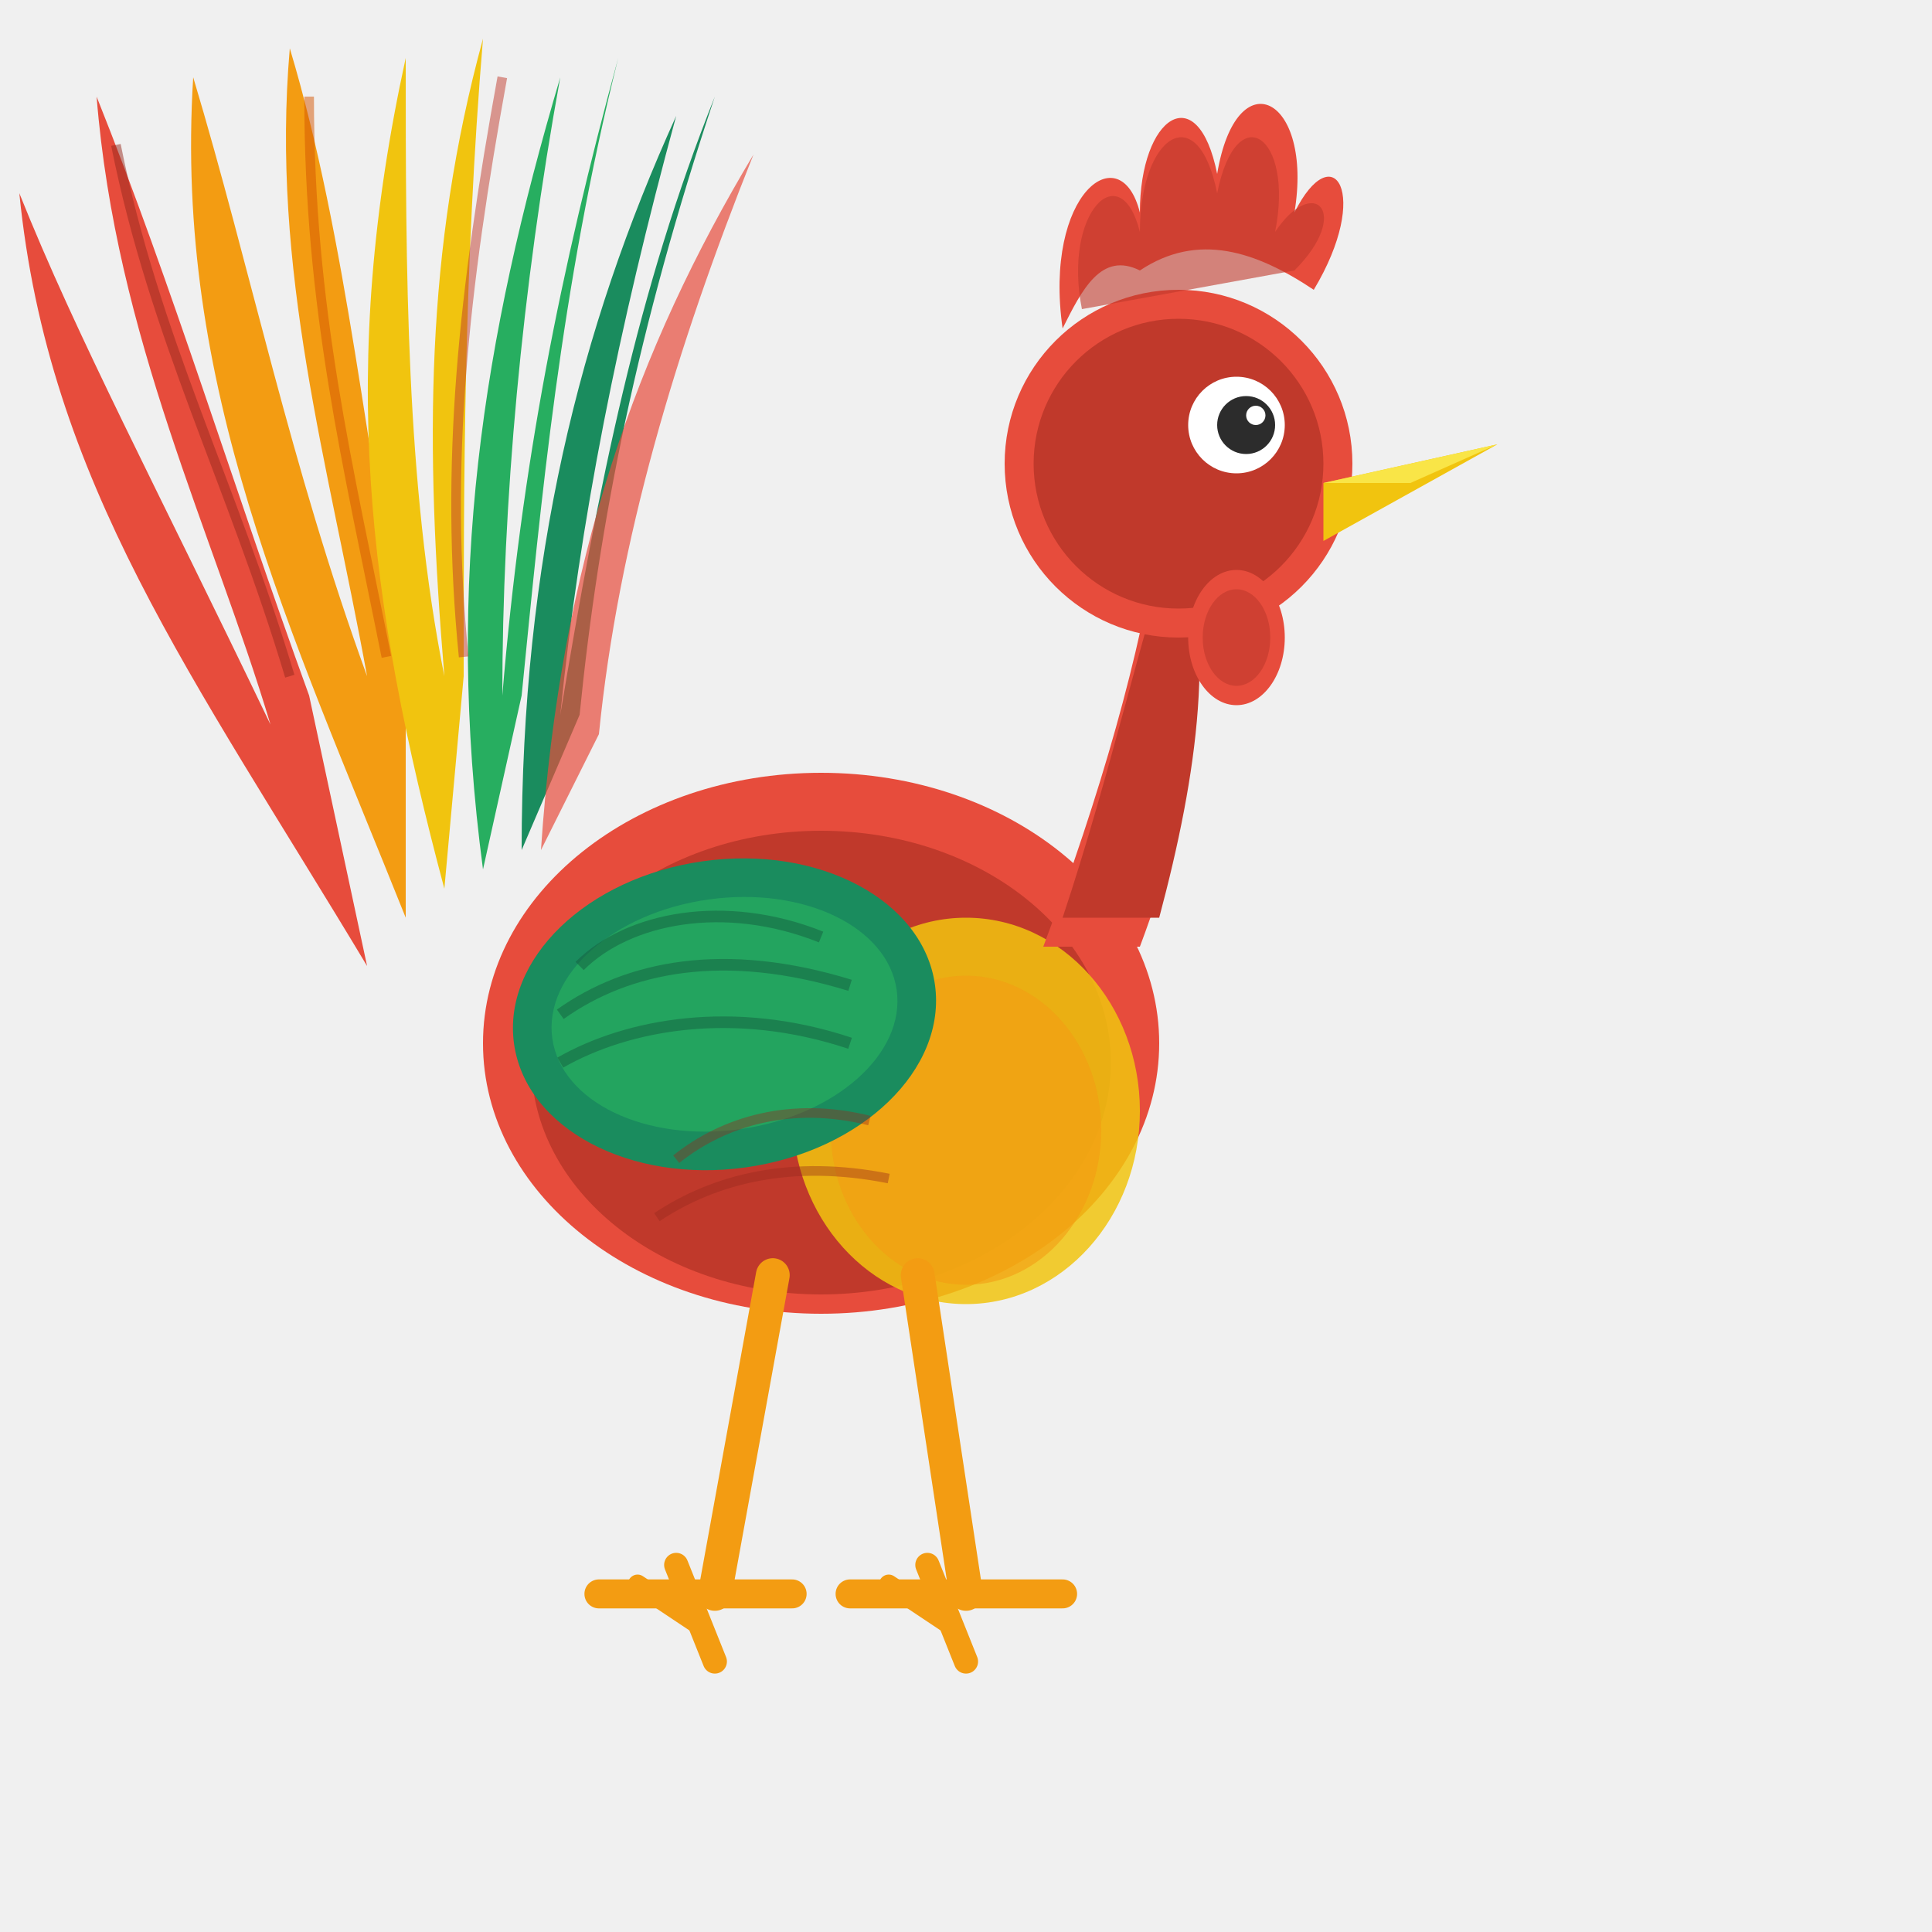
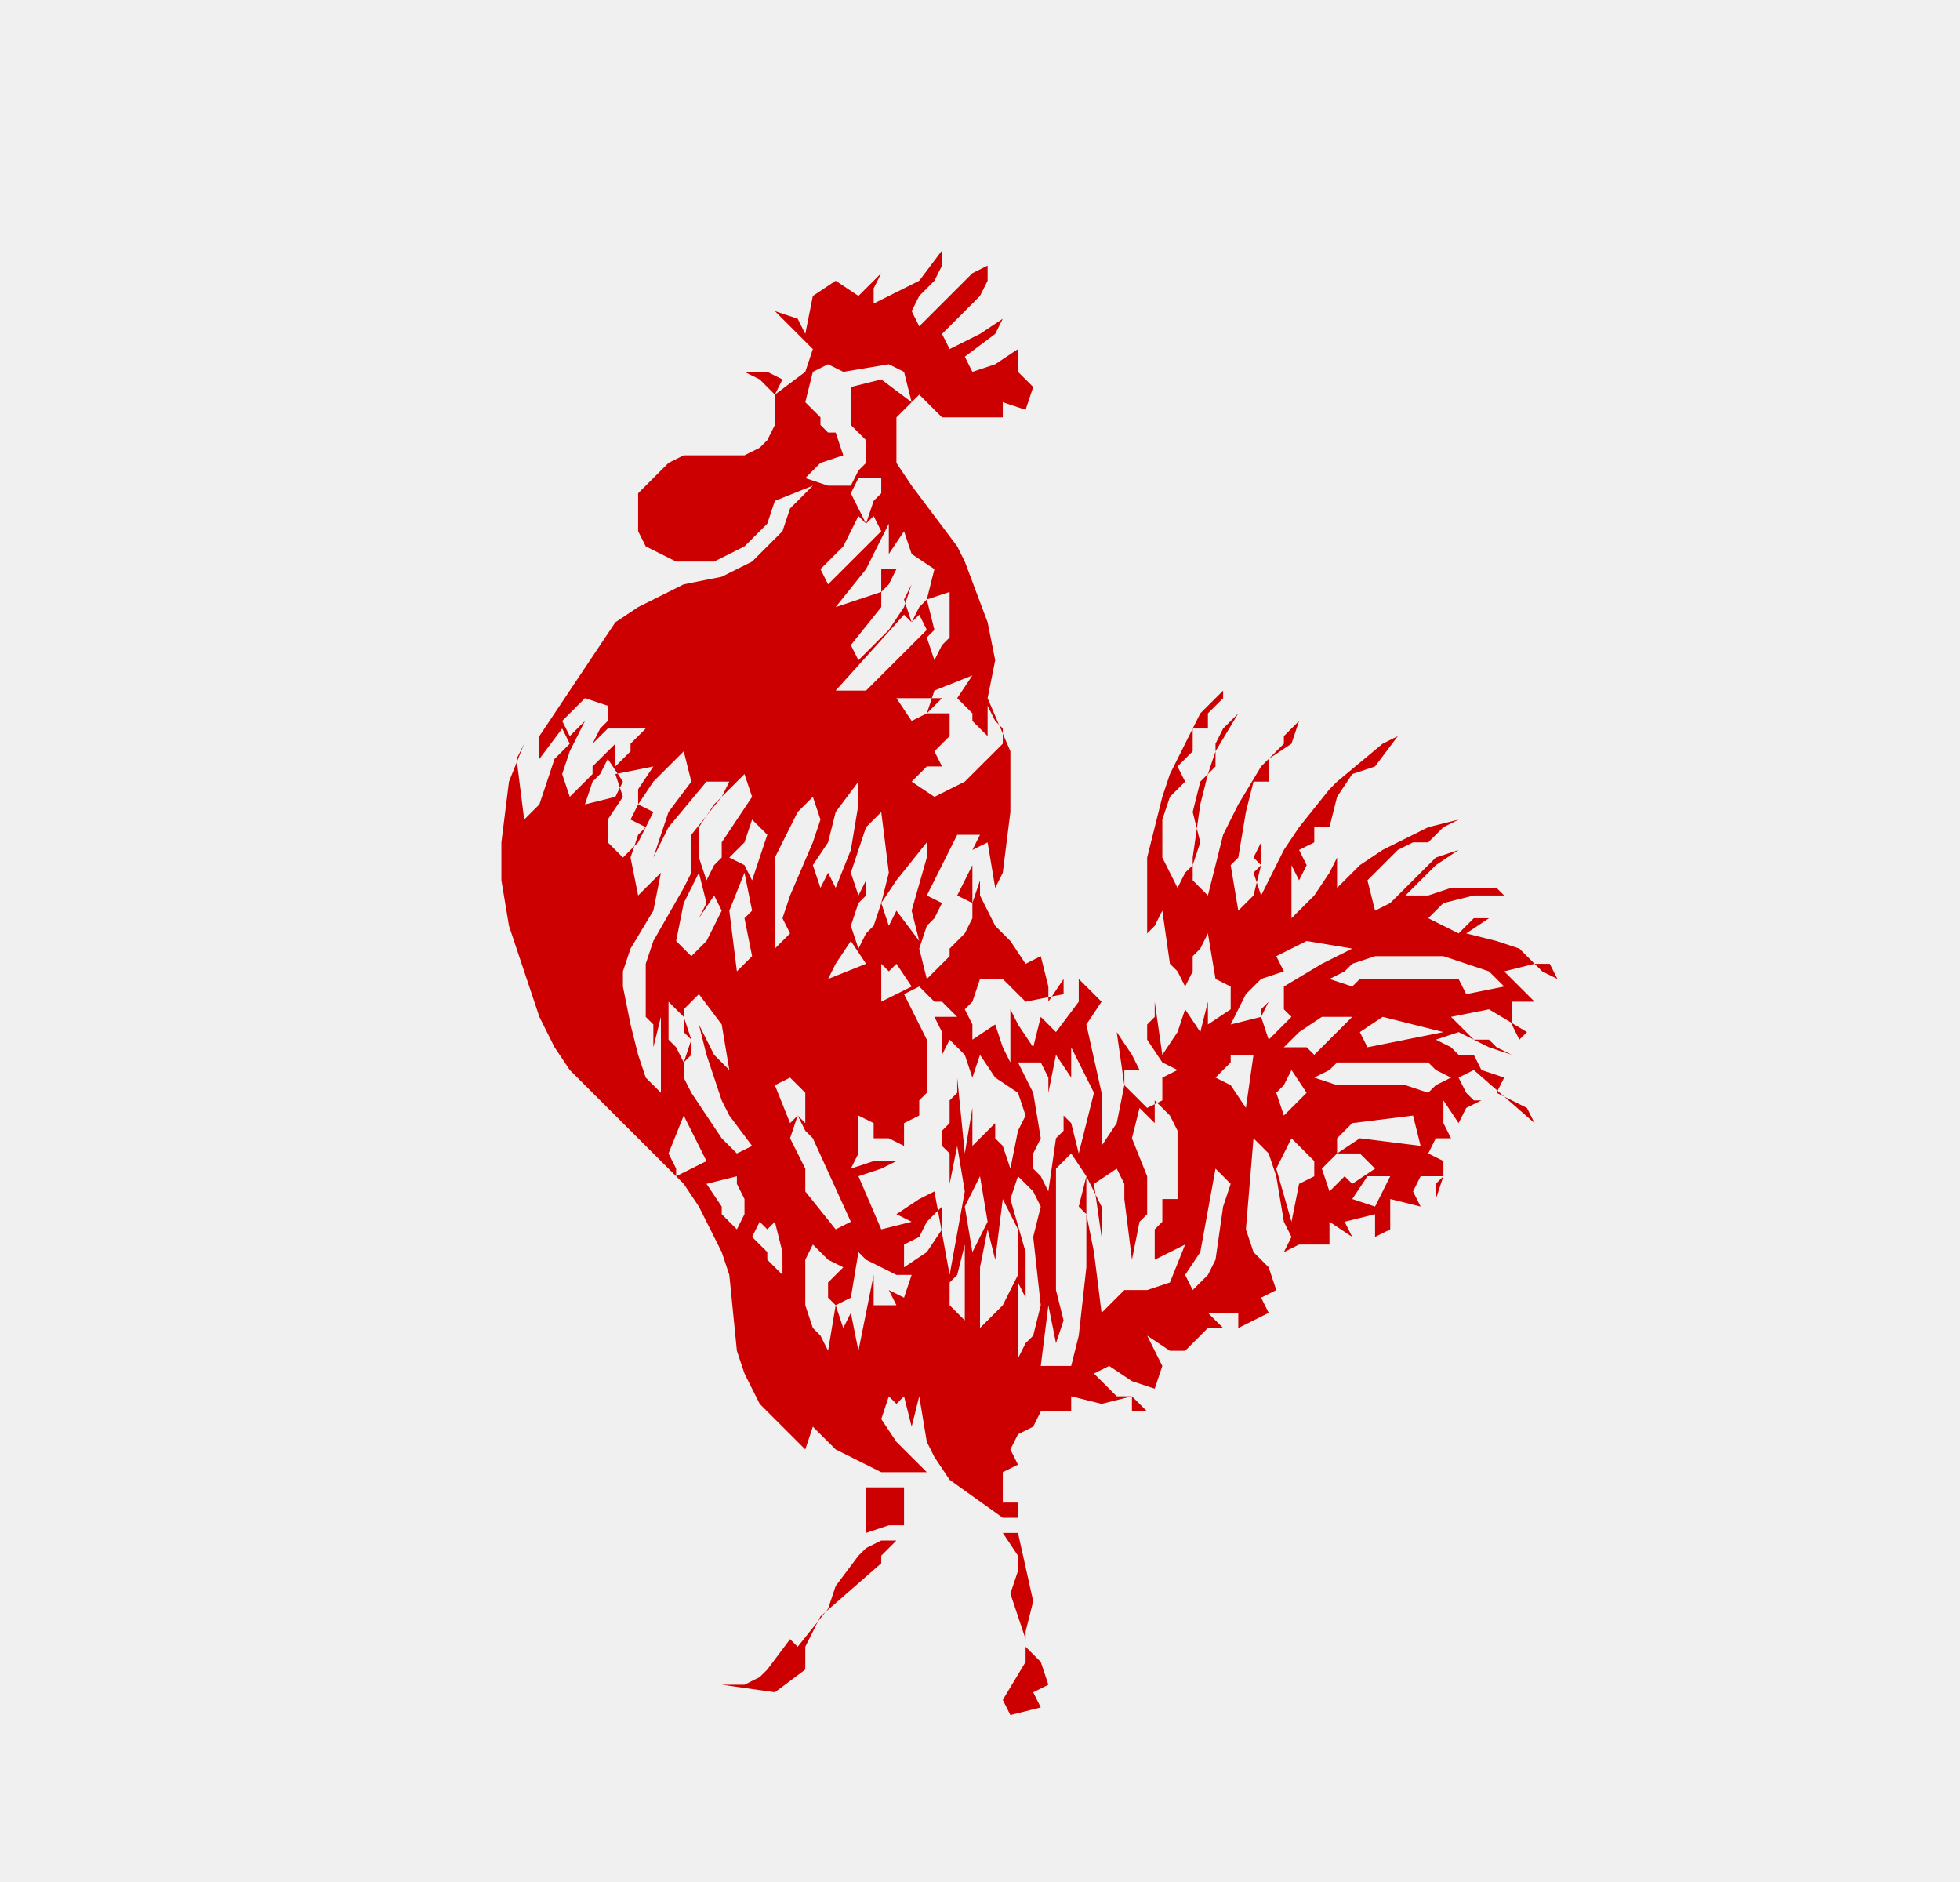
- <svg xmlns="http://www.w3.org/2000/svg" viewBox="0 0 200 200" width="200" height="200">
-   <path d="M38 100 C20 70, 5 50, 2 20 C8 35, 16 50, 28 75 C22 55, 12 35, 10 10 C18 30, 24 50, 32 72Z" fill="#e74c3c" />
-   <path d="M42 95 C30 65, 18 40, 20 8 C26 28, 30 48, 38 70 C34 48, 28 28, 30 5 C36 25, 38 48, 42 68Z" fill="#f39c12" />
-   <path d="M46 92 C38 62, 35 38, 42 6 C42 28, 42 50, 46 70 C44 46, 44 26, 50 4 C48 28, 48 50, 48 70Z" fill="#f1c40f" />
-   <path d="M50 90 C46 60, 50 35, 58 8 C54 30, 52 52, 52 72 C54 48, 58 28, 64 6 C58 30, 56 52, 54 72Z" fill="#27ae60" />
-   <path d="M54 88 C54 58, 60 34, 70 12 C64 34, 60 54, 58 74 C62 50, 66 30, 74 10 C66 34, 62 54, 60 74Z" fill="#1a8c5e" />
-   <path d="M56 88 C58 58, 66 36, 78 16 C70 36, 64 56, 62 76Z" fill="#e74c3c" opacity="0.7" />
-   <path d="M30 70 C24 50, 16 35, 12 15" stroke="#96281b" stroke-width="1" fill="none" opacity="0.5" />
-   <path d="M40 68 C36 48, 32 32, 32 10" stroke="#d35400" stroke-width="1" fill="none" opacity="0.5" />
-   <path d="M48 68 C46 48, 48 30, 52 8" stroke="#c0392b" stroke-width="1" fill="none" opacity="0.5" />
-   <ellipse cx="85" cy="108" rx="35" ry="28" fill="#e74c3c" />
-   <ellipse cx="85" cy="110" rx="30" ry="24" fill="#c0392b" />
-   <ellipse cx="100" cy="115" rx="18" ry="20" fill="#f1c40f" opacity="0.85" />
-   <ellipse cx="100" cy="117" rx="14" ry="16" fill="#f39c12" opacity="0.6" />
-   <ellipse cx="75" cy="105" rx="22" ry="16" fill="#1a8c5e" transform="rotate(-8 75 105)" />
-   <ellipse cx="75" cy="105" rx="18" ry="12" fill="#27ae60" transform="rotate(-8 75 105)" opacity="0.7" />
-   <path d="M60 100 C65 95, 75 93, 85 97" stroke="#145e3f" stroke-width="1.2" fill="none" opacity="0.5" />
-   <path d="M58 105 C65 100, 75 98, 88 102" stroke="#145e3f" stroke-width="1.2" fill="none" opacity="0.5" />
-   <path d="M58 110 C65 106, 76 104, 88 108" stroke="#145e3f" stroke-width="1.2" fill="none" opacity="0.5" />
-   <path d="M108 98 C114 82, 118 68, 120 55 C126 68, 124 82, 118 98Z" fill="#e74c3c" />
-   <path d="M110 95 C115 80, 118 66, 122 54 C126 66, 124 80, 120 95Z" fill="#c0392b" />
-   <circle cx="122" cy="48" r="18" fill="#e74c3c" />
-   <circle cx="122" cy="48" r="15" fill="#c0392b" />
-   <path d="M110 34 C108 20, 116 14, 118 22 C118 12, 124 8, 126 18 C128 6, 136 10, 134 22 C138 14, 142 20, 136 30 C130 26, 124 24, 118 28 C114 26, 112 30, 110 34Z" fill="#e74c3c" />
-   <path d="M112 32 C110 22, 116 16, 118 24 C118 14, 124 10, 126 20 C128 10, 134 14, 132 24 C136 18, 140 22, 134 28" fill="#c0392b" opacity="0.6" />
-   <circle cx="128" cy="44" r="5" fill="#ffffff" />
-   <circle cx="129" cy="44" r="3" fill="#2c2c2c" />
-   <circle cx="130" cy="43" r="1" fill="#ffffff" />
-   <path d="M137 50 L155 46 L137 56Z" fill="#f1c40f" />
-   <path d="M137 50 L155 46 L146 50Z" fill="#f9e547" />
-   <path d="M132 56 C130 62, 126 68, 124 64 C126 60, 130 58, 132 56Z" fill="#c0392b" />
-   <ellipse cx="128" cy="66" rx="5" ry="7" fill="#e74c3c" />
-   <ellipse cx="128" cy="66" rx="3.5" ry="5" fill="#c0392b" opacity="0.6" />
-   <line x1="80" y1="132" x2="74" y2="165" stroke="#f39c12" stroke-width="3.5" stroke-linecap="round" />
-   <line x1="95" y1="132" x2="100" y2="165" stroke="#f39c12" stroke-width="3.5" stroke-linecap="round" />
-   <path d="M62 165 L74 165 L82 165" stroke="#f39c12" stroke-width="3" stroke-linecap="round" fill="none" />
-   <path d="M70 162 L74 172" stroke="#f39c12" stroke-width="2.5" stroke-linecap="round" />
-   <path d="M66 164 L72 168" stroke="#f39c12" stroke-width="2" stroke-linecap="round" />
-   <path d="M88 165 L100 165 L110 165" stroke="#f39c12" stroke-width="3" stroke-linecap="round" fill="none" />
-   <path d="M96 162 L100 172" stroke="#f39c12" stroke-width="2.5" stroke-linecap="round" />
-   <path d="M92 164 L98 168" stroke="#f39c12" stroke-width="2" stroke-linecap="round" />
-   <path d="M70 120 C75 116, 82 114, 90 116" stroke="#96281b" stroke-width="1" fill="none" opacity="0.4" />
-   <path d="M68 126 C74 122, 82 120, 92 122" stroke="#96281b" stroke-width="1" fill="none" opacity="0.4" />
+ <svg xmlns="http://www.w3.org/2000/svg" viewBox="0 0 500 480">
+   <path fill="#cc0000" fill-rule="evenodd" d="M 234.50,71.61 L 222.87,77.42 L 222.87,73.55 L 224.81,69.68 L 218.99,75.48 L 213.18,71.61 L 207.36,75.48 L 205.43,85.16 L 203.49,81.29 L 197.67,79.35 L 207.36,89.03 L 205.43,94.84 L 197.67,100.65 L 199.61,96.77 L 195.74,94.84 L 189.92,94.84 L 193.80,96.77 L 197.67,100.65 L 197.67,108.39 L 195.74,112.26 L 193.80,114.19 L 189.92,116.13 L 174.42,116.13 L 170.54,118.06 L 162.79,125.81 L 162.79,135.48 L 164.73,139.35 L 168.60,141.29 L 172.48,143.23 L 182.17,143.23 L 186.05,141.29 L 189.92,139.35 L 195.74,133.55 L 197.67,127.74 L 207.36,123.87 L 201.55,129.68 L 199.61,135.48 L 191.86,143.23 L 187.98,145.16 L 184.11,147.10 L 174.42,149.03 L 162.79,154.84 L 156.98,158.71 L 141.47,181.94 L 137.60,187.74 L 137.60,193.55 L 143.41,185.81 L 145.35,189.68 L 141.47,193.55 L 137.60,205.16 L 133.72,209.03 L 131.78,193.55 L 133.72,189.68 L 129.84,199.35 L 127.91,214.84 L 127.91,224.52 L 129.84,236.13 L 137.60,259.35 L 139.53,263.23 L 141.47,267.10 L 145.35,272.90 L 174.42,301.94 L 178.29,307.74 L 184.11,319.35 L 186.05,325.16 L 187.98,344.52 L 189.92,350.32 L 191.86,354.19 L 193.80,358.06 L 205.43,369.68 L 207.36,363.87 L 213.18,369.68 L 224.81,375.48 L 236.43,375.48 L 228.68,367.74 L 224.81,361.94 L 226.74,356.13 L 228.68,358.06 L 230.62,356.13 L 232.56,363.87 L 234.50,356.13 L 236.43,367.74 L 238.37,371.61 L 242.25,377.42 L 255.81,387.10 L 259.69,387.10 L 259.69,383.23 L 255.81,383.23 L 255.81,375.48 L 259.69,373.55 L 257.75,369.68 L 259.69,365.81 L 263.57,363.87 L 265.50,360.00 L 273.26,360.00 L 273.26,356.13 L 281.01,358.06 L 288.76,356.13 L 288.76,360.00 L 292.64,360.00 L 288.76,356.13 L 284.88,356.13 L 279.07,350.32 L 282.95,348.39 L 288.76,352.26 L 294.57,354.19 L 296.51,348.39 L 292.64,340.65 L 298.45,344.52 L 302.33,344.52 L 308.14,338.71 L 312.02,338.71 L 308.14,334.84 L 315.89,334.84 L 315.89,338.71 L 323.64,334.84 L 321.71,330.97 L 325.58,329.03 L 323.64,323.23 L 327.52,319.35 L 331.40,317.42 L 335.27,317.42 L 339.15,317.42 L 339.15,311.61 L 344.96,315.48 L 343.02,311.61 L 350.78,309.68 L 350.78,315.48 L 354.65,313.55 L 354.65,305.81 L 362.40,307.74 L 362.40,311.61 L 362.40,307.74 L 360.47,303.87 L 362.40,300.00 L 368.22,300.00 L 366.28,305.81 L 366.28,301.94 L 368.22,300.00 L 368.22,296.13 L 364.34,294.19 L 366.28,290.32 L 370.16,290.32 L 368.22,286.45 L 368.22,280.65 L 372.09,286.45 L 374.03,282.58 L 377.91,280.65 L 381.78,284.52 L 377.91,280.65 L 375.97,280.65 L 374.03,278.71 L 372.09,274.84 L 375.97,272.90 L 391.47,286.45 L 389.53,282.58 L 385.66,280.65 L 381.78,278.71 L 383.72,274.84 L 377.91,272.90 L 375.97,269.03 L 372.09,269.03 L 370.16,267.10 L 366.28,265.16 L 372.09,263.23 L 379.84,267.10 L 385.66,269.03 L 381.78,267.10 L 379.84,265.16 L 375.97,265.16 L 370.16,259.35 L 379.84,257.42 L 389.53,263.23 L 393.41,267.10 L 389.53,263.23 L 387.60,265.16 L 385.66,261.29 L 385.66,255.48 L 389.53,255.48 L 397.29,255.48 L 401.16,259.35 L 397.29,255.48 L 391.47,255.48 L 383.72,247.74 L 391.47,245.81 L 393.41,247.74 L 397.29,249.68 L 395.35,245.81 L 391.47,245.81 L 387.60,241.94 L 381.78,240.00 L 374.03,238.06 L 379.84,234.19 L 375.97,234.19 L 372.09,238.06 L 364.34,234.19 L 368.22,230.32 L 375.97,228.39 L 391.47,228.39 L 383.72,228.39 L 381.78,226.45 L 370.16,226.45 L 364.34,228.39 L 358.53,228.39 L 366.28,220.65 L 372.09,216.77 L 375.97,214.84 L 372.09,216.77 L 366.28,218.71 L 356.59,228.39 L 354.65,230.32 L 350.78,232.26 L 348.84,224.52 L 354.65,218.71 L 356.59,216.77 L 360.47,214.84 L 364.34,214.84 L 368.22,210.97 L 372.09,209.03 L 364.34,210.97 L 352.71,216.77 L 346.90,220.65 L 341.09,226.45 L 341.09,218.71 L 339.15,222.58 L 335.27,228.39 L 329.46,234.19 L 329.46,228.39 L 329.46,220.65 L 331.40,224.52 L 333.33,220.65 L 331.40,216.77 L 335.27,214.84 L 335.27,210.97 L 339.15,210.97 L 341.09,203.23 L 344.96,197.42 L 350.78,195.48 L 356.59,187.74 L 352.71,189.68 L 341.09,199.35 L 339.15,201.29 L 331.40,210.97 L 327.52,216.77 L 321.71,228.39 L 319.77,222.58 L 321.71,220.65 L 321.71,214.84 L 319.77,218.71 L 321.71,220.65 L 319.77,228.39 L 315.89,232.26 L 313.95,220.65 L 315.89,218.71 L 317.83,207.10 L 319.77,199.35 L 323.64,199.35 L 323.64,193.55 L 329.46,189.68 L 331.40,183.87 L 327.52,187.74 L 327.52,189.68 L 321.71,195.48 L 315.89,205.16 L 313.95,209.03 L 312.02,212.90 L 310.08,220.65 L 308.14,228.39 L 304.26,224.52 L 304.26,218.71 L 306.20,205.16 L 308.14,197.42 L 310.08,191.61 L 315.89,181.94 L 317.83,178.06 L 315.89,181.94 L 312.02,185.81 L 310.08,189.68 L 310.08,195.48 L 306.20,199.35 L 304.26,207.10 L 306.20,214.84 L 304.26,220.65 L 302.33,222.58 L 300.39,226.45 L 296.51,218.71 L 296.51,209.03 L 298.45,203.23 L 302.33,199.35 L 300.39,195.48 L 304.26,191.61 L 304.26,185.81 L 308.14,185.81 L 308.14,181.94 L 312.02,178.06 L 312.02,176.13 L 313.95,172.26 L 312.02,176.13 L 306.20,181.94 L 298.45,197.42 L 296.51,203.23 L 294.57,210.97 L 292.64,218.71 L 292.64,243.87 L 292.64,238.06 L 294.57,236.13 L 296.51,232.26 L 298.45,245.81 L 300.39,247.74 L 302.33,251.61 L 304.26,247.74 L 304.26,243.87 L 306.20,241.94 L 308.14,238.06 L 310.08,249.68 L 313.95,251.61 L 313.95,257.42 L 308.14,261.29 L 308.14,255.48 L 306.20,263.23 L 302.33,257.42 L 300.39,263.23 L 298.45,259.35 L 300.39,263.23 L 296.51,269.03 L 294.57,255.48 L 294.57,259.35 L 292.64,261.29 L 292.64,265.16 L 296.51,270.97 L 300.39,272.90 L 296.51,274.84 L 296.51,280.65 L 292.64,282.58 L 286.82,276.77 L 286.82,272.90 L 290.70,272.90 L 288.76,269.03 L 284.88,263.23 L 286.82,276.77 L 284.88,286.45 L 281.01,292.26 L 281.01,288.39 L 281.01,282.58 L 281.01,278.71 L 277.13,261.29 L 281.01,255.48 L 275.19,249.68 L 275.19,255.48 L 269.38,263.23 L 265.50,259.35 L 263.57,267.10 L 259.69,261.29 L 257.75,257.42 L 257.75,270.97 L 255.81,267.10 L 253.88,261.29 L 248.06,265.16 L 248.06,261.29 L 246.12,257.42 L 248.06,255.48 L 250.00,249.68 L 255.81,249.68 L 261.63,255.48 L 271.32,253.55 L 271.32,249.68 L 267.44,255.48 L 267.44,251.61 L 265.50,243.87 L 261.63,245.81 L 257.75,240.00 L 253.88,236.13 L 251.94,232.26 L 250.00,228.39 L 250.00,224.52 L 248.06,230.32 L 248.06,220.65 L 244.19,228.39 L 248.06,230.32 L 248.06,234.19 L 246.12,238.06 L 242.25,241.94 L 242.25,236.13 L 244.19,232.26 L 242.25,236.13 L 242.25,243.87 L 236.43,249.68 L 234.50,241.94 L 236.43,236.13 L 238.37,234.19 L 240.31,230.32 L 236.43,228.39 L 238.37,224.52 L 242.25,216.77 L 244.19,212.90 L 250.00,212.90 L 248.06,216.77 L 251.94,214.84 L 253.88,226.45 L 255.81,222.58 L 257.75,207.10 L 257.75,191.61 L 251.94,178.06 L 253.88,168.39 L 251.94,158.71 L 246.12,143.23 L 244.19,139.35 L 232.56,123.87 L 228.68,118.06 L 228.68,106.45 L 234.50,100.65 L 240.31,106.45 L 244.19,106.45 L 255.81,106.45 L 255.81,102.58 L 261.63,104.52 L 263.57,98.71 L 265.50,94.84 L 263.57,98.71 L 259.69,94.84 L 259.69,89.03 L 253.88,92.90 L 248.06,94.84 L 246.12,90.97 L 253.88,85.16 L 255.81,81.29 L 250.00,85.16 L 242.25,89.03 L 240.31,85.16 L 250.00,75.48 L 251.94,71.61 L 251.94,67.74 L 248.06,69.68 L 234.50,83.23 L 232.56,79.35 L 234.50,75.48 L 238.37,71.61 L 240.31,67.74 L 240.31,63.87 Z M 224.81,392.90 L 220.93,394.84 L 218.99,396.77 L 213.18,404.52 L 211.24,410.32 L 203.49,420.00 L 201.55,418.06 L 195.74,425.81 L 193.80,427.74 L 189.92,429.68 L 184.11,429.68 L 197.67,431.61 L 205.43,425.81 L 205.43,420.00 L 209.30,412.26 L 224.81,398.71 L 224.81,396.77 L 228.68,392.90 Z M 255.81,390.97 L 259.69,396.77 L 259.69,400.65 L 257.75,406.45 L 261.63,418.06 L 261.63,423.87 L 255.81,433.55 L 257.75,437.42 L 265.50,435.48 L 263.57,431.61 L 267.44,429.68 L 265.50,423.87 L 261.63,420.00 L 261.63,416.13 L 263.57,408.39 L 259.69,390.97 Z M 220.93,379.35 L 220.93,390.97 L 226.74,389.03 L 230.62,389.03 L 230.62,379.35 Z M 230.62,253.55 L 234.50,251.61 L 238.37,255.48 L 240.31,255.48 L 244.19,259.35 L 238.37,259.35 L 240.31,263.23 L 240.31,269.03 L 242.25,265.16 L 246.12,269.03 L 248.06,274.84 L 250.00,269.03 L 253.88,274.84 L 259.69,278.71 L 261.63,284.52 L 259.69,288.39 L 257.75,298.06 L 255.81,292.26 L 253.88,290.32 L 253.88,286.45 L 248.06,292.26 L 248.06,282.58 L 246.12,294.19 L 244.19,274.84 L 244.19,278.71 L 242.25,280.65 L 242.25,286.45 L 240.31,288.39 L 240.31,292.26 L 242.25,294.19 L 242.25,301.94 L 244.19,292.26 L 246.12,303.87 L 242.25,325.16 L 238.37,303.87 L 234.50,305.81 L 228.68,309.68 L 232.56,311.61 L 224.81,313.55 L 218.99,300.00 L 224.81,298.06 L 228.68,296.13 L 222.87,296.13 L 217.05,298.06 L 218.99,294.19 L 218.99,284.52 L 222.87,286.45 L 222.87,290.32 L 226.74,290.32 L 230.62,292.26 L 230.62,286.45 L 234.50,284.52 L 234.50,280.65 L 236.43,278.71 L 236.43,265.16 Z M 174.42,191.61 L 176.36,199.35 L 170.54,207.10 L 166.67,218.71 L 170.54,210.97 L 180.23,199.35 L 186.05,199.35 L 184.11,203.23 L 176.36,212.90 L 176.36,222.58 L 174.42,226.45 L 166.67,240.00 L 164.73,245.81 L 164.73,259.35 L 166.67,261.29 L 166.67,267.10 L 168.60,259.35 L 168.60,278.71 L 164.73,274.84 L 162.79,269.03 L 160.85,261.29 L 158.91,251.61 L 158.91,247.74 L 160.85,241.94 L 166.67,232.26 L 168.60,222.58 L 162.79,228.39 L 160.85,218.71 L 162.79,212.90 L 164.73,210.97 L 166.67,207.10 L 162.79,205.16 L 166.67,199.35 Z M 294.57,280.65 L 298.45,284.52 L 300.39,288.39 L 300.39,305.81 L 296.51,305.81 L 296.51,311.61 L 294.57,313.55 L 294.57,321.29 L 302.33,317.42 L 298.45,327.10 L 292.64,329.03 L 286.82,329.03 L 281.01,334.84 L 279.07,319.35 L 277.13,309.68 L 275.19,307.74 L 277.13,300.00 L 281.01,307.74 L 281.01,315.48 L 279.07,301.94 L 284.88,298.06 L 286.82,301.94 L 286.82,305.81 L 284.88,325.16 L 286.82,305.81 L 288.76,321.29 L 290.70,311.61 L 292.64,309.68 L 292.64,300.00 L 288.76,290.32 L 290.70,282.58 L 294.57,286.45 L 296.51,290.32 L 294.57,286.45 Z M 273.26,294.19 L 277.13,300.00 L 277.13,319.35 L 277.13,323.23 L 275.19,340.65 L 273.26,348.39 L 265.50,348.39 L 267.44,332.90 L 269.38,342.58 L 271.32,336.77 L 269.38,329.03 L 269.38,298.06 Z M 211.24,92.90 L 215.12,94.84 L 226.74,92.90 L 230.62,94.84 L 232.56,102.58 L 224.81,96.77 L 217.05,98.71 L 217.05,100.65 L 213.18,104.52 L 217.05,100.65 L 217.05,108.39 L 220.93,112.26 L 220.93,118.06 L 218.99,120.00 L 217.05,123.87 L 211.24,123.87 L 205.43,121.94 L 209.30,118.06 L 215.12,116.13 L 213.18,110.32 L 211.24,110.32 L 209.30,108.39 L 209.30,106.45 L 205.43,102.58 L 207.36,94.84 Z M 226.74,133.55 L 226.74,141.29 L 230.62,135.48 L 232.56,141.29 L 238.37,145.16 L 236.43,152.90 L 234.50,154.84 L 232.56,158.71 L 230.62,152.90 L 232.56,149.03 L 230.62,154.84 L 226.74,160.65 L 218.99,168.39 L 217.05,164.52 L 224.81,154.84 L 224.81,150.97 L 226.74,149.03 L 228.68,145.16 L 224.81,145.16 L 224.81,150.97 L 213.18,154.84 L 220.93,145.16 Z M 248.06,172.26 L 244.19,178.06 L 248.06,181.94 L 248.06,183.87 L 251.94,187.74 L 251.94,180.00 L 253.88,183.87 L 255.81,185.81 L 255.81,189.68 L 246.12,199.35 L 238.37,203.23 L 232.56,199.35 L 236.43,195.48 L 240.31,195.48 L 238.37,191.61 L 242.25,187.74 L 242.25,181.94 L 236.43,181.94 L 238.37,176.13 Z M 273.26,267.10 L 279.07,278.71 L 275.19,294.19 L 273.26,286.45 L 271.32,284.52 L 271.32,280.65 L 271.32,288.39 L 269.38,290.32 L 267.44,303.87 L 265.50,300.00 L 263.57,298.06 L 263.57,294.19 L 265.50,290.32 L 263.57,278.71 L 259.69,270.97 L 265.50,270.97 L 267.44,274.84 L 267.44,278.71 L 269.38,269.03 L 273.26,274.84 Z M 178.29,253.55 L 184.11,261.29 L 186.05,272.90 L 182.17,269.03 L 180.23,265.16 L 178.29,261.29 L 180.23,269.03 L 182.17,274.84 L 184.11,280.65 L 186.05,284.52 L 191.86,292.26 L 187.98,294.19 L 184.11,290.32 L 180.23,284.52 L 176.36,278.71 L 174.42,274.84 L 174.42,270.97 L 176.36,269.03 L 176.36,265.16 L 174.42,263.23 L 174.42,257.42 Z M 149.22,178.06 L 155.04,180.00 L 155.04,183.87 L 153.10,185.81 L 151.16,189.68 L 155.04,185.81 L 156.98,185.81 L 164.73,185.81 L 160.85,189.68 L 160.85,191.61 L 156.98,195.48 L 156.98,189.68 L 151.16,195.48 L 151.16,197.42 L 145.35,203.23 L 143.41,197.42 L 145.35,191.61 L 147.29,187.74 L 149.22,183.87 L 145.35,187.74 L 143.41,183.87 Z M 319.77,290.32 L 323.64,294.19 L 325.58,300.00 L 327.52,311.61 L 329.46,315.48 L 327.52,319.35 L 323.64,323.23 L 319.77,319.35 L 317.83,313.55 Z M 350.78,243.87 L 368.22,243.87 L 379.84,247.74 L 383.72,251.61 L 374.03,253.55 L 372.09,249.68 L 366.28,249.68 L 352.71,249.68 L 346.90,249.68 L 344.96,251.61 L 339.15,249.68 L 343.02,247.74 L 344.96,245.81 Z M 224.81,207.10 L 226.74,222.58 L 224.81,230.32 L 222.87,236.13 L 220.93,238.06 L 218.99,241.94 L 217.05,236.13 L 218.99,230.32 L 220.93,228.39 L 220.93,224.52 L 218.99,228.39 L 217.05,222.58 L 220.93,210.97 Z M 255.81,305.81 L 259.69,313.55 L 259.69,325.16 L 255.81,332.90 L 250.00,338.71 L 250.00,323.23 L 251.94,313.55 L 253.88,321.29 Z M 207.36,203.23 L 209.30,209.03 L 207.36,214.84 L 201.55,228.39 L 199.61,234.19 L 201.55,238.06 L 197.67,241.94 L 197.67,222.58 L 197.67,218.71 L 203.49,207.10 Z M 259.69,300.00 L 263.57,303.87 L 265.50,307.74 L 263.57,315.48 L 265.50,332.90 L 263.57,340.65 L 261.63,342.58 L 259.69,346.45 L 259.69,327.10 L 261.63,330.97 L 261.63,319.35 L 257.75,305.81 Z M 333.33,240.00 L 344.96,241.94 L 337.21,245.81 L 327.52,251.61 L 321.71,257.42 L 321.71,259.35 L 313.95,261.29 L 317.83,253.55 L 319.77,251.61 L 321.71,249.68 L 327.52,247.74 L 325.58,243.87 Z M 339.15,272.90 L 341.09,270.97 L 364.34,270.97 L 366.28,272.90 L 370.16,274.84 L 366.28,276.77 L 364.34,278.71 L 358.53,276.77 L 341.09,276.77 L 335.27,274.84 Z M 218.99,319.35 L 220.93,321.29 L 228.68,325.16 L 232.56,325.16 L 230.62,330.97 L 226.74,329.03 L 228.68,332.90 L 222.87,332.90 L 222.87,330.97 L 222.87,325.16 L 218.99,344.52 L 217.05,334.84 L 215.12,338.71 L 213.18,332.90 L 217.05,330.97 Z M 203.49,284.52 L 205.43,288.39 L 207.36,290.32 L 217.05,311.61 L 213.18,313.55 L 205.43,303.87 L 205.43,298.06 L 201.55,290.32 Z M 230.62,156.77 L 232.56,158.71 L 234.50,156.77 L 236.43,160.65 L 220.93,176.13 L 213.18,176.13 Z M 189.92,197.42 L 191.86,203.23 L 184.11,214.84 L 184.11,218.71 L 182.17,220.65 L 180.23,224.52 L 178.29,218.71 L 178.29,210.97 L 182.17,205.16 Z M 207.36,317.42 L 211.24,321.29 L 215.12,323.23 L 211.24,327.10 L 211.24,330.97 L 213.18,332.90 L 211.24,344.52 L 209.30,340.65 L 207.36,338.71 L 205.43,332.90 L 205.43,321.29 Z M 218.99,199.35 L 218.99,205.16 L 217.05,216.77 L 213.18,226.45 L 211.24,222.58 L 209.30,226.45 L 207.36,220.65 L 211.24,214.84 L 213.18,207.10 Z M 166.67,195.48 L 162.79,201.29 L 162.79,205.16 L 160.85,209.03 L 164.73,210.97 L 162.79,214.84 L 158.91,218.71 L 155.04,214.84 L 155.04,209.03 L 158.91,203.23 L 156.98,197.42 Z M 178.29,222.58 L 180.23,230.32 L 178.29,234.19 L 182.17,228.39 L 184.11,232.26 L 180.23,240.00 L 176.36,243.87 L 172.48,240.00 L 174.42,230.32 Z M 310.08,298.06 L 313.95,301.94 L 312.02,307.74 L 310.08,321.29 L 308.14,325.16 L 304.26,329.03 L 302.33,325.16 L 306.20,319.35 Z M 360.47,284.52 L 362.40,292.26 L 346.90,290.32 L 341.09,294.19 L 341.09,290.32 L 344.96,286.45 Z M 236.43,214.84 L 236.43,218.71 L 232.56,232.26 L 234.50,240.00 L 228.68,232.26 L 226.74,236.13 L 224.81,230.32 L 228.68,224.52 Z M 329.46,290.32 L 335.27,296.13 L 335.27,300.00 L 331.40,301.94 L 329.46,311.61 L 325.58,298.06 Z M 218.99,131.61 L 220.93,133.55 L 222.87,131.61 L 224.81,135.48 L 211.24,149.03 L 209.30,145.16 L 215.12,139.35 Z M 189.92,222.58 L 191.86,232.26 L 189.92,234.19 L 191.86,243.87 L 187.98,247.74 L 186.05,232.26 Z M 352.71,259.35 L 368.22,263.23 L 348.84,267.10 L 346.90,263.23 Z M 344.96,259.35 L 335.27,269.03 L 333.33,267.10 L 327.52,267.10 L 331.40,263.23 L 337.21,259.35 Z M 341.09,294.19 L 346.90,294.19 L 350.78,298.06 L 344.96,301.94 L 343.02,300.00 L 339.15,303.87 L 337.21,298.06 Z M 174.42,284.52 L 180.23,296.13 L 172.48,300.00 L 172.48,298.06 L 170.54,294.19 Z M 187.98,300.00 L 187.98,301.94 L 189.92,305.81 L 189.92,309.68 L 187.98,313.55 L 184.11,309.68 L 184.11,307.74 L 180.23,301.94 Z M 242.25,150.97 L 242.25,162.58 L 240.31,164.52 L 238.37,168.39 L 236.43,162.58 L 238.37,160.65 L 236.43,152.90 Z M 313.95,269.03 L 319.77,269.03 L 317.83,282.58 L 313.95,276.77 L 310.08,274.84 L 313.95,270.97 Z M 191.86,209.03 L 195.74,212.90 L 191.86,224.52 L 189.92,220.65 L 186.05,218.71 L 189.92,214.84 Z M 250.00,300.00 L 251.94,311.61 L 248.06,319.35 L 246.12,307.74 Z M 240.31,307.74 L 240.31,313.55 L 236.43,319.35 L 230.62,323.23 L 230.62,317.42 L 234.50,315.48 L 236.43,311.61 Z M 197.67,276.77 L 201.55,274.84 L 205.43,278.71 L 205.43,286.45 L 203.49,284.52 L 201.55,286.45 Z M 155.04,193.55 L 158.91,199.35 L 156.98,203.23 L 149.22,205.16 L 151.16,199.35 L 153.10,197.42 Z M 218.99,121.94 L 224.81,121.94 L 224.81,125.81 L 222.87,127.74 L 220.93,133.55 L 217.05,125.81 Z M 193.80,311.61 L 195.74,313.55 L 197.67,311.61 L 199.61,319.35 L 199.61,325.16 L 195.74,321.29 L 195.74,319.35 L 191.86,315.48 Z M 327.52,251.61 L 327.52,257.42 L 329.46,259.35 L 323.64,265.16 L 321.71,259.35 L 323.64,255.48 Z M 170.54,255.48 L 174.42,259.35 L 176.36,265.16 L 174.42,270.97 L 172.48,267.10 L 170.54,265.16 L 170.54,261.29 Z M 224.81,245.81 L 226.74,247.74 L 228.68,245.81 L 232.56,251.61 L 224.81,255.48 Z M 348.84,300.00 L 354.65,300.00 L 350.78,307.74 L 344.96,305.81 Z M 329.46,272.90 L 333.33,278.71 L 327.52,284.52 L 325.58,278.71 L 327.52,276.77 Z M 246.12,317.42 L 246.12,336.77 L 242.25,332.90 L 242.25,327.10 L 244.19,325.16 Z M 240.31,178.06 L 236.43,181.94 L 232.56,183.87 L 228.68,178.06 Z M 217.05,240.00 L 220.93,245.81 L 211.24,249.68 L 213.18,245.81 Z" />
</svg>
